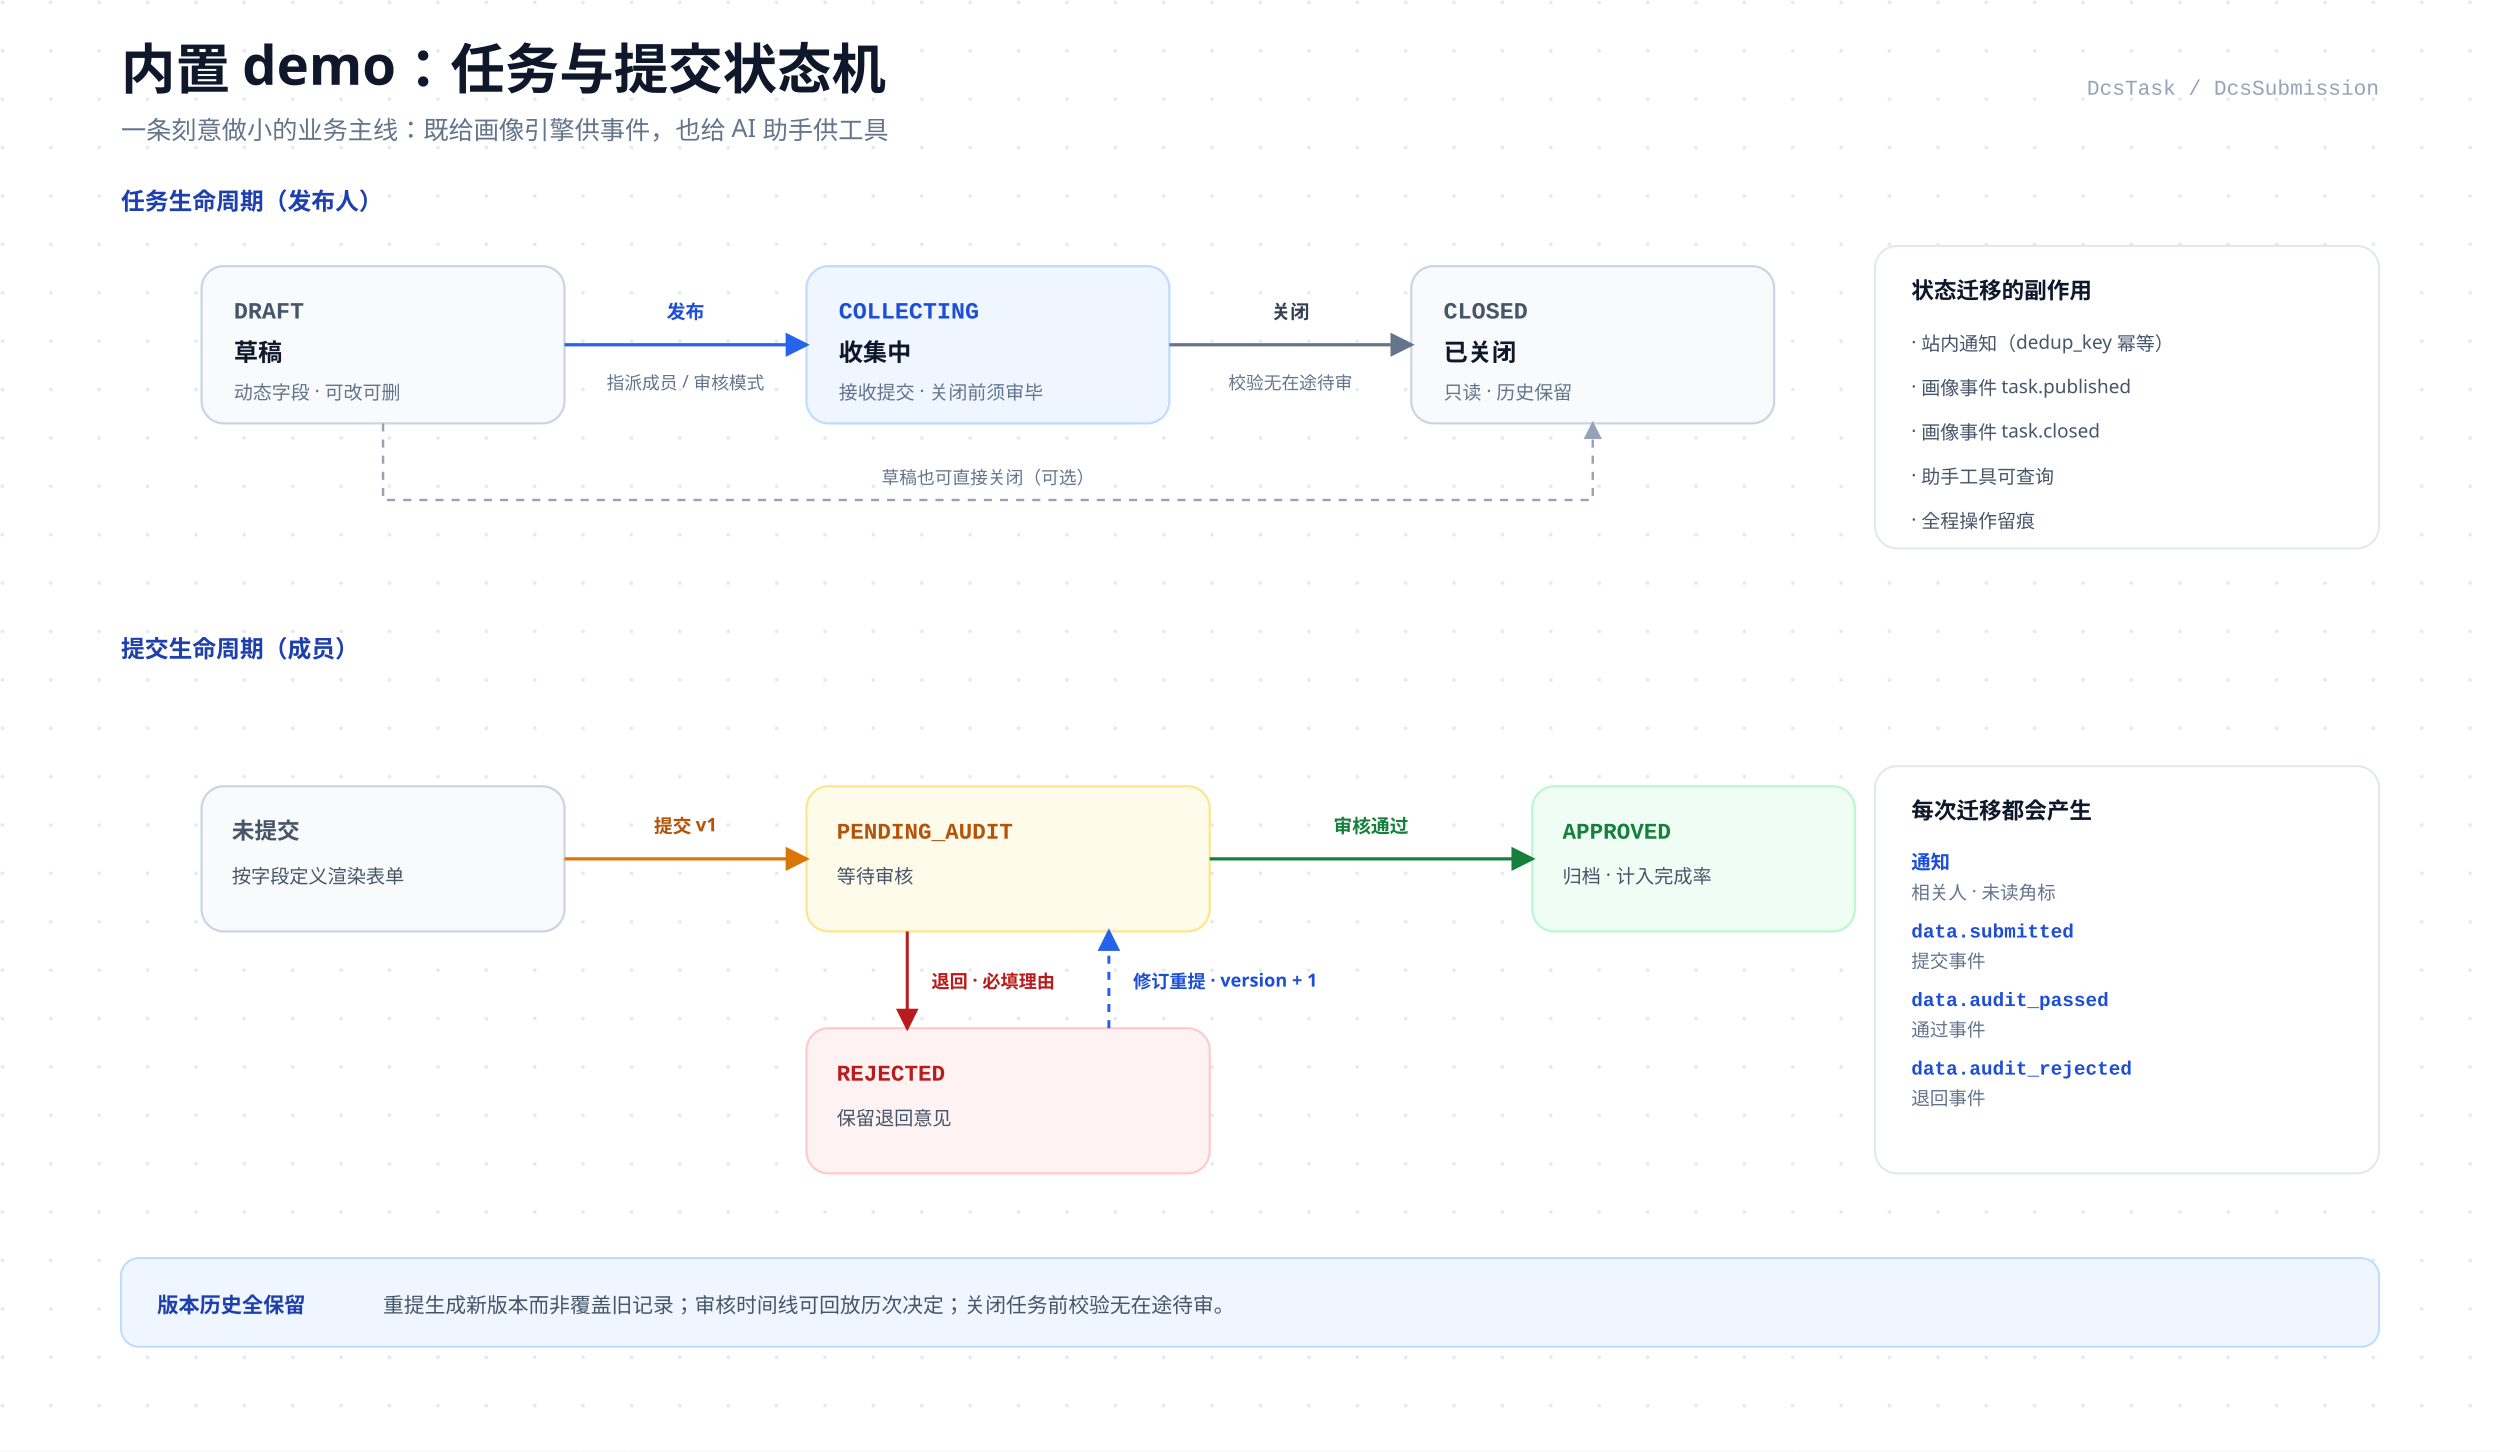
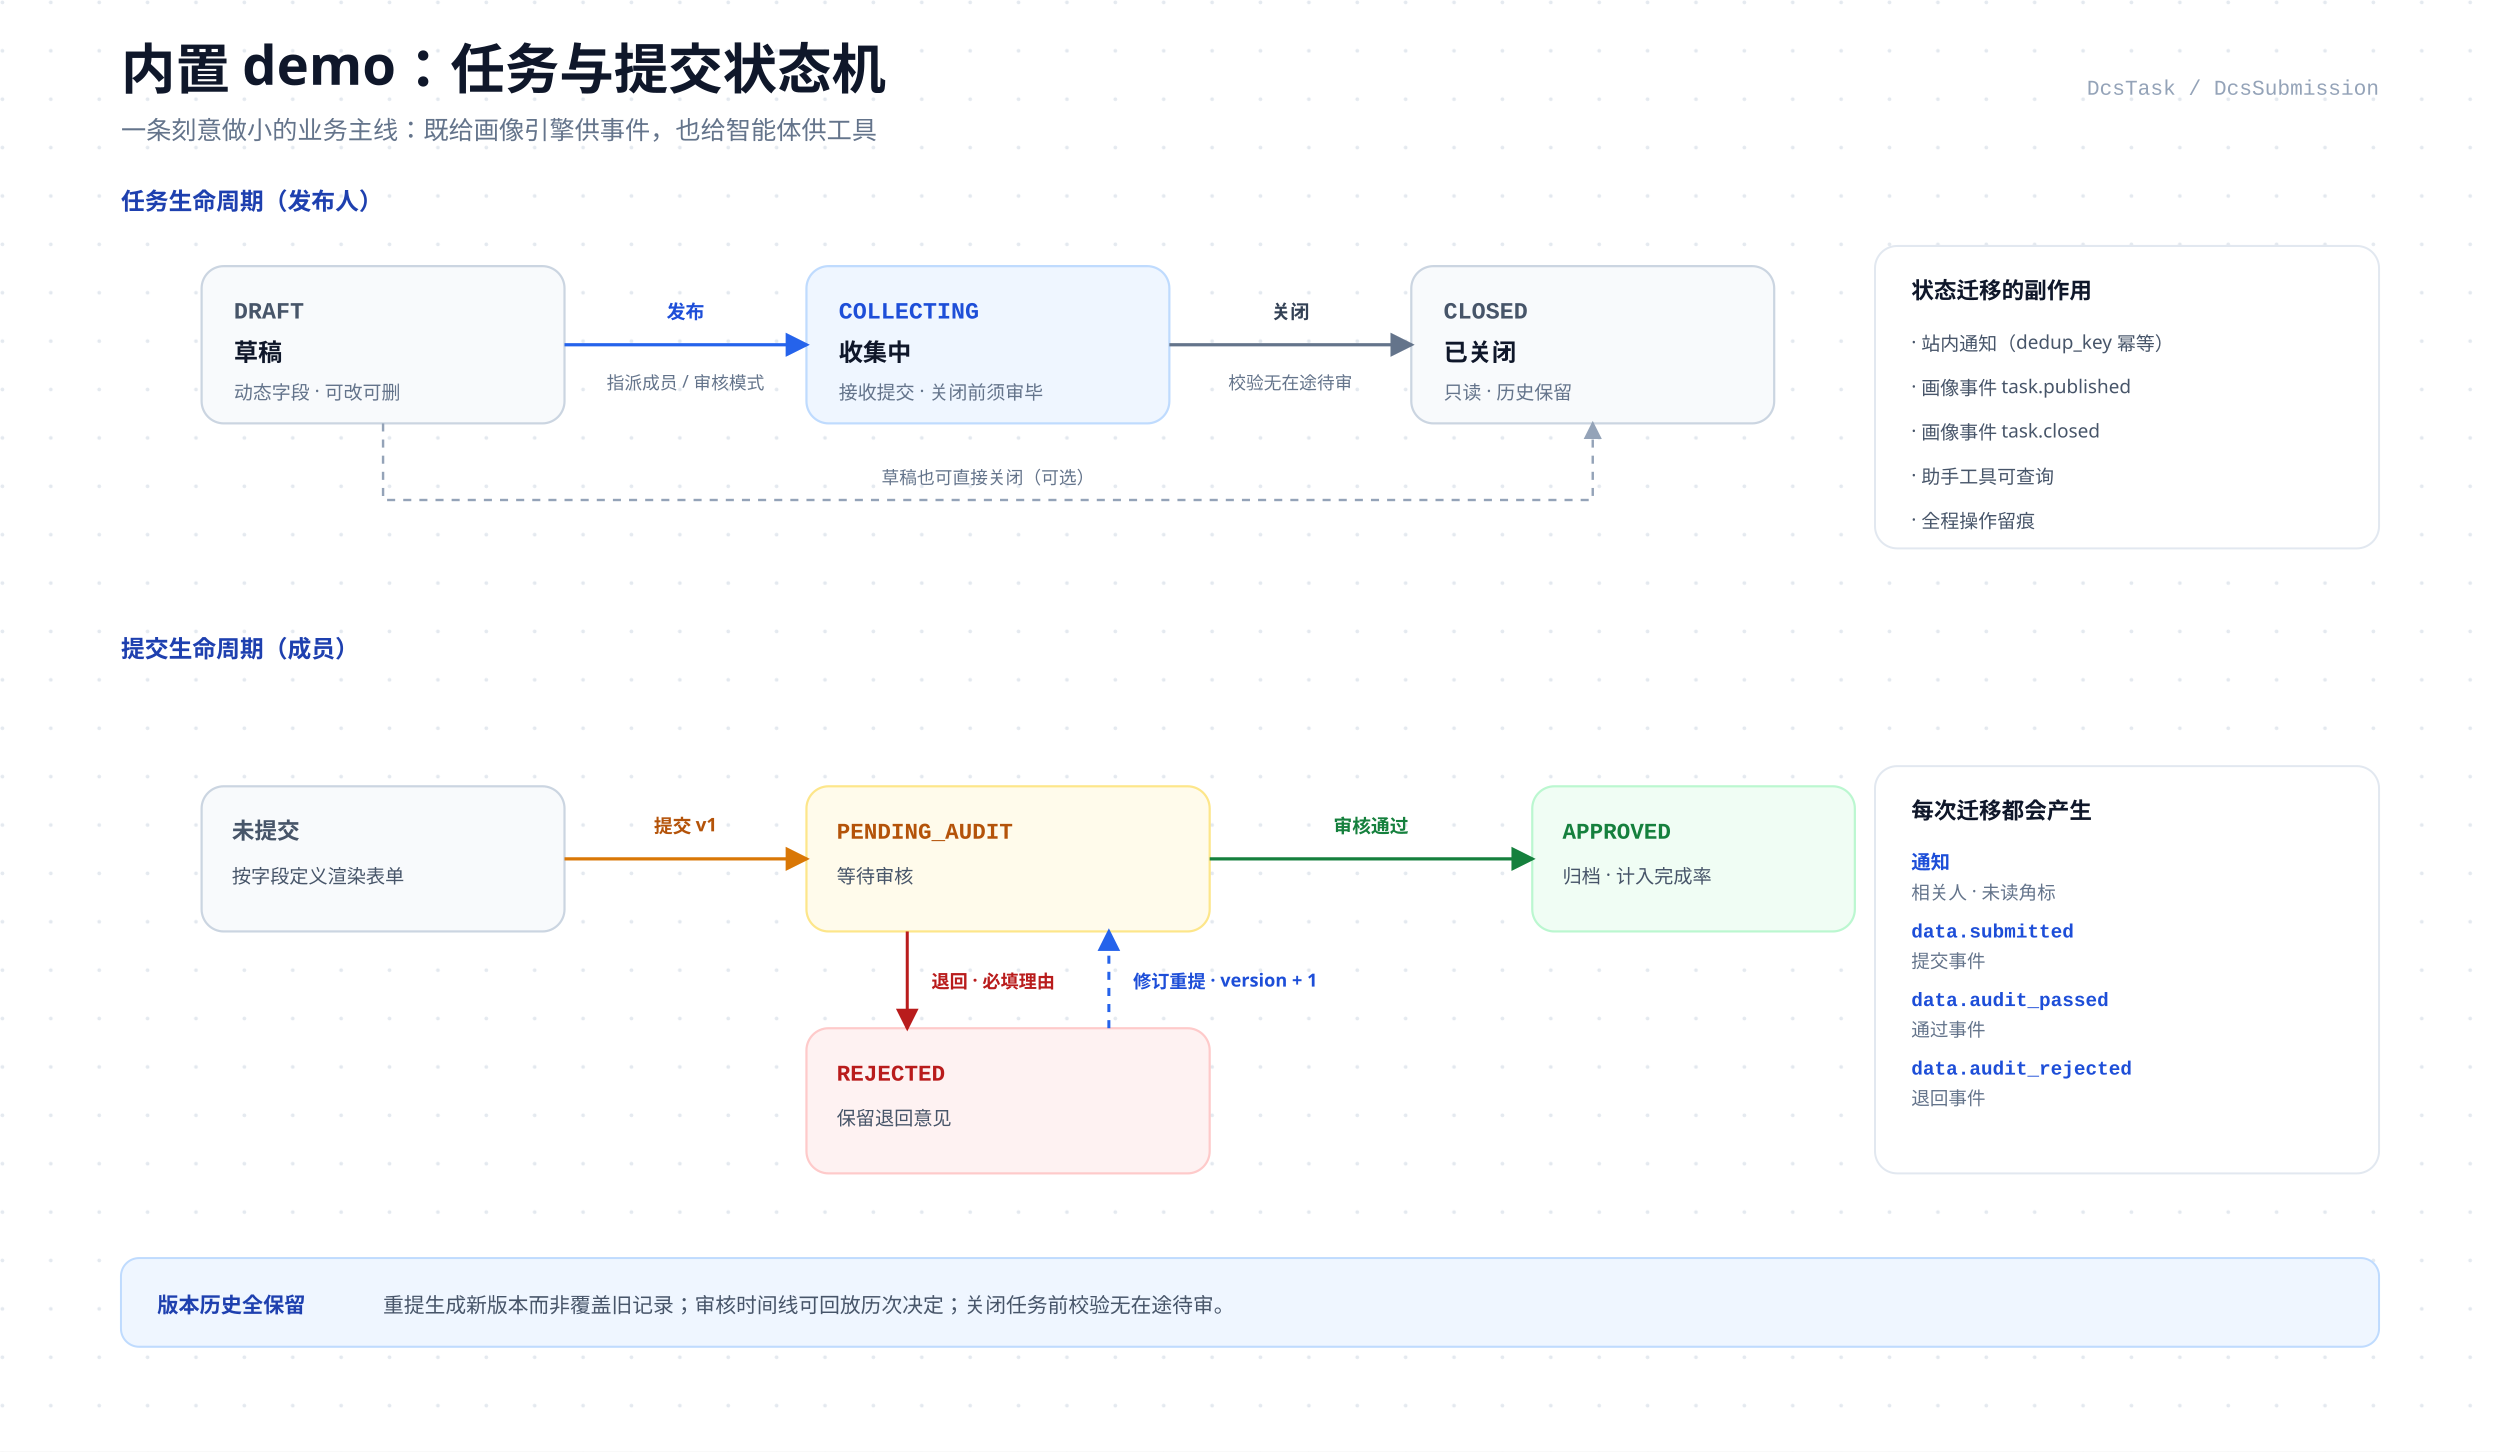
<svg xmlns="http://www.w3.org/2000/svg" width="1240" height="720" viewBox="0 0 1240 720" role="img" aria-label="内置 demo 任务与提交状态机">
  <defs>
    <marker id="ar-94a3b8" viewBox="0 0 10 10" refX="8.6" refY="5" markerWidth="7.5" markerHeight="7.5" orient="auto-start-reverse">
      <path d="M 0 0 L 10 5 L 0 10 z" fill="#94a3b8" />
    </marker>
    <marker id="ar-64748b" viewBox="0 0 10 10" refX="8.6" refY="5" markerWidth="7.5" markerHeight="7.5" orient="auto-start-reverse">
      <path d="M 0 0 L 10 5 L 0 10 z" fill="#64748b" />
    </marker>
    <marker id="ar-475569" viewBox="0 0 10 10" refX="8.6" refY="5" markerWidth="7.5" markerHeight="7.5" orient="auto-start-reverse">
      <path d="M 0 0 L 10 5 L 0 10 z" fill="#475569" />
    </marker>
    <marker id="ar-0f766e" viewBox="0 0 10 10" refX="8.6" refY="5" markerWidth="7.5" markerHeight="7.5" orient="auto-start-reverse">
      <path d="M 0 0 L 10 5 L 0 10 z" fill="#0f766e" />
    </marker>
    <marker id="ar-0d9488" viewBox="0 0 10 10" refX="8.6" refY="5" markerWidth="7.5" markerHeight="7.5" orient="auto-start-reverse">
      <path d="M 0 0 L 10 5 L 0 10 z" fill="#0d9488" />
    </marker>
    <marker id="ar-d97706" viewBox="0 0 10 10" refX="8.6" refY="5" markerWidth="7.5" markerHeight="7.5" orient="auto-start-reverse">
      <path d="M 0 0 L 10 5 L 0 10 z" fill="#d97706" />
    </marker>
    <marker id="ar-b45309" viewBox="0 0 10 10" refX="8.6" refY="5" markerWidth="7.5" markerHeight="7.5" orient="auto-start-reverse">
      <path d="M 0 0 L 10 5 L 0 10 z" fill="#b45309" />
    </marker>
    <marker id="ar-1d4ed8" viewBox="0 0 10 10" refX="8.6" refY="5" markerWidth="7.5" markerHeight="7.5" orient="auto-start-reverse">
      <path d="M 0 0 L 10 5 L 0 10 z" fill="#1d4ed8" />
    </marker>
    <marker id="ar-2563eb" viewBox="0 0 10 10" refX="8.6" refY="5" markerWidth="7.5" markerHeight="7.5" orient="auto-start-reverse">
      <path d="M 0 0 L 10 5 L 0 10 z" fill="#2563eb" />
    </marker>
    <marker id="ar-6d28d9" viewBox="0 0 10 10" refX="8.6" refY="5" markerWidth="7.5" markerHeight="7.5" orient="auto-start-reverse">
      <path d="M 0 0 L 10 5 L 0 10 z" fill="#6d28d9" />
    </marker>
    <marker id="ar-15803d" viewBox="0 0 10 10" refX="8.6" refY="5" markerWidth="7.5" markerHeight="7.5" orient="auto-start-reverse">
      <path d="M 0 0 L 10 5 L 0 10 z" fill="#15803d" />
    </marker>
    <marker id="ar-cbd5e1" viewBox="0 0 10 10" refX="8.6" refY="5" markerWidth="7.5" markerHeight="7.5" orient="auto-start-reverse">
      <path d="M 0 0 L 10 5 L 0 10 z" fill="#cbd5e1" />
    </marker>
    <marker id="ar-b91c1c" viewBox="0 0 10 10" refX="8.6" refY="5" markerWidth="7.5" markerHeight="7.5" orient="auto-start-reverse">
      <path d="M 0 0 L 10 5 L 0 10 z" fill="#b91c1c" />
    </marker>
    <pattern id="dots" width="24" height="24" patternUnits="userSpaceOnUse">
      <circle cx="1.2" cy="1.2" r="0.95" fill="#cbd5e1" opacity="0.5" />
    </pattern>
    <filter id="soft" x="-12%" y="-12%" width="130%" height="135%">
      <feDropShadow dx="0" dy="2.5" stdDeviation="3.2" flood-color="#0f172a" flood-opacity="0.09" />
    </filter>
  </defs>
  <rect x="0" y="0" width="1240" height="720" rx="0" fill="#ffffff" stroke="none" stroke-width="1.2" />
  <rect x="0" y="0" width="1240" height="720" rx="0" fill="url(#dots)" stroke="none" stroke-width="1.2" />
  <text x="60" y="44" font-family="'Noto Sans SC','Source Han Sans SC','PingFang SC','Microsoft YaHei','Hiragino Sans GB',sans-serif" font-size="27" fill="#0f172a" font-weight="700" text-anchor="start">内置 demo：任务与提交状态机</text>
-   <text x="60" y="69" font-family="'Noto Sans SC','Source Han Sans SC','PingFang SC','Microsoft YaHei','Hiragino Sans GB',sans-serif" font-size="12.5" fill="#64748b" font-weight="400" text-anchor="start">一条刻意做小的业务主线：既给画像引擎供事件，也给 AI 助手供工具</text>
+   <text x="60" y="69" font-family="'Noto Sans SC','Source Han Sans SC','PingFang SC','Microsoft YaHei','Hiragino Sans GB',sans-serif" font-size="12.5" fill="#64748b" font-weight="400" text-anchor="start">一条刻意做小的业务主线：既给画像引擎供事件，也给智能体供工具</text>
  <text x="1180" y="47" font-family="'JetBrains Mono','SFMono-Regular',Consolas,'Liberation Mono','Courier New',monospace" font-size="10.5" fill="#94a3b8" font-weight="400" text-anchor="end">DcsTask / DcsSubmission</text>
  <text x="60" y="104" font-family="'Noto Sans SC','Source Han Sans SC','PingFang SC','Microsoft YaHei','Hiragino Sans GB',sans-serif" font-size="11.8" fill="#1e40af" font-weight="700" text-anchor="start">任务生命周期（发布人）</text>
  <rect x="100" y="132" width="180" height="78" rx="11" fill="#f8fafc" stroke="#cbd5e1" stroke-width="1.1" />
  <text x="116" y="158" font-family="'JetBrains Mono','SFMono-Regular',Consolas,'Liberation Mono','Courier New',monospace" font-size="11.6" fill="#475569" font-weight="700" text-anchor="start">DRAFT</text>
  <text x="116" y="179" font-family="'Noto Sans SC','Source Han Sans SC','PingFang SC','Microsoft YaHei','Hiragino Sans GB',sans-serif" font-size="12.0" fill="#0f172a" font-weight="600" text-anchor="start">草稿</text>
  <text x="116" y="198" font-family="'Noto Sans SC','Source Han Sans SC','PingFang SC','Microsoft YaHei','Hiragino Sans GB',sans-serif" font-size="9.4" fill="#64748b" font-weight="400" text-anchor="start">动态字段 · 可改可删</text>
  <rect x="400" y="132" width="180" height="78" rx="11" fill="#eff6ff" stroke="#bfdbfe" stroke-width="1.1" />
  <text x="416" y="158" font-family="'JetBrains Mono','SFMono-Regular',Consolas,'Liberation Mono','Courier New',monospace" font-size="11.6" fill="#1d4ed8" font-weight="700" text-anchor="start">COLLECTING</text>
  <text x="416" y="179" font-family="'Noto Sans SC','Source Han Sans SC','PingFang SC','Microsoft YaHei','Hiragino Sans GB',sans-serif" font-size="12.0" fill="#0f172a" font-weight="600" text-anchor="start">收集中</text>
  <text x="416" y="198" font-family="'Noto Sans SC','Source Han Sans SC','PingFang SC','Microsoft YaHei','Hiragino Sans GB',sans-serif" font-size="9.4" fill="#64748b" font-weight="400" text-anchor="start">接收提交 · 关闭前须审毕</text>
  <rect x="700" y="132" width="180" height="78" rx="11" fill="#f8fafc" stroke="#cbd5e1" stroke-width="1.1" />
  <text x="716" y="158" font-family="'JetBrains Mono','SFMono-Regular',Consolas,'Liberation Mono','Courier New',monospace" font-size="11.6" fill="#475569" font-weight="700" text-anchor="start">CLOSED</text>
  <text x="716" y="179" font-family="'Noto Sans SC','Source Han Sans SC','PingFang SC','Microsoft YaHei','Hiragino Sans GB',sans-serif" font-size="12.0" fill="#0f172a" font-weight="600" text-anchor="start">已关闭</text>
  <text x="716" y="198" font-family="'Noto Sans SC','Source Han Sans SC','PingFang SC','Microsoft YaHei','Hiragino Sans GB',sans-serif" font-size="9.4" fill="#64748b" font-weight="400" text-anchor="start">只读 · 历史保留</text>
  <line x1="280" y1="171" x2="400" y2="171" stroke="#2563eb" stroke-width="1.6" marker-end="url(#ar-2563eb)" />
  <text x="340" y="158" font-family="'Noto Sans SC','Source Han Sans SC','PingFang SC','Microsoft YaHei','Hiragino Sans GB',sans-serif" font-size="9.4" fill="#1d4ed8" font-weight="600" text-anchor="middle">发布</text>
  <text x="340" y="193" font-family="'Noto Sans SC','Source Han Sans SC','PingFang SC','Microsoft YaHei','Hiragino Sans GB',sans-serif" font-size="8.8" fill="#64748b" font-weight="400" text-anchor="middle">指派成员 / 审核模式</text>
  <line x1="580" y1="171" x2="700" y2="171" stroke="#64748b" stroke-width="1.6" marker-end="url(#ar-64748b)" />
  <text x="640" y="158" font-family="'Noto Sans SC','Source Han Sans SC','PingFang SC','Microsoft YaHei','Hiragino Sans GB',sans-serif" font-size="9.4" fill="#334155" font-weight="600" text-anchor="middle">关闭</text>
  <text x="640" y="193" font-family="'Noto Sans SC','Source Han Sans SC','PingFang SC','Microsoft YaHei','Hiragino Sans GB',sans-serif" font-size="8.8" fill="#64748b" font-weight="400" text-anchor="middle">校验无在途待审</text>
  <path d="M190 210 L190 248 L790 248 L790 210" fill="none" stroke="#94a3b8" stroke-width="1.2" stroke-linejoin="round" stroke-dasharray="4 4" marker-end="url(#ar-94a3b8)" />
  <text x="490" y="240" font-family="'Noto Sans SC','Source Han Sans SC','PingFang SC','Microsoft YaHei','Hiragino Sans GB',sans-serif" font-size="8.8" fill="#64748b" font-weight="400" text-anchor="middle">草稿也可直接关闭（可选）</text>
  <rect x="930" y="122" width="250" height="150" rx="11" fill="#ffffff" stroke="#e2e8f0" stroke-width="1.0" />
  <text x="948" y="148" font-family="'Noto Sans SC','Source Han Sans SC','PingFang SC','Microsoft YaHei','Hiragino Sans GB',sans-serif" font-size="11.2" fill="#0f172a" font-weight="600" text-anchor="start">状态迁移的副作用</text>
  <text x="948" y="173" font-family="'Noto Sans SC','Source Han Sans SC','PingFang SC','Microsoft YaHei','Hiragino Sans GB',sans-serif" font-size="9.4" fill="#475569" font-weight="400" text-anchor="start">· 站内通知（dedup_key 幂等）</text>
  <text x="948" y="195" font-family="'Noto Sans SC','Source Han Sans SC','PingFang SC','Microsoft YaHei','Hiragino Sans GB',sans-serif" font-size="9.4" fill="#475569" font-weight="400" text-anchor="start">· 画像事件 task.published</text>
  <text x="948" y="217" font-family="'Noto Sans SC','Source Han Sans SC','PingFang SC','Microsoft YaHei','Hiragino Sans GB',sans-serif" font-size="9.4" fill="#475569" font-weight="400" text-anchor="start">· 画像事件 task.closed</text>
  <text x="948" y="239" font-family="'Noto Sans SC','Source Han Sans SC','PingFang SC','Microsoft YaHei','Hiragino Sans GB',sans-serif" font-size="9.4" fill="#475569" font-weight="400" text-anchor="start">· 助手工具可查询</text>
  <text x="948" y="261" font-family="'Noto Sans SC','Source Han Sans SC','PingFang SC','Microsoft YaHei','Hiragino Sans GB',sans-serif" font-size="9.4" fill="#475569" font-weight="400" text-anchor="start">· 全程操作留痕</text>
  <text x="60" y="326" font-family="'Noto Sans SC','Source Han Sans SC','PingFang SC','Microsoft YaHei','Hiragino Sans GB',sans-serif" font-size="11.8" fill="#1e40af" font-weight="700" text-anchor="start">提交生命周期（成员）</text>
  <rect x="100" y="390" width="180" height="72" rx="11" fill="#f8fafc" stroke="#cbd5e1" stroke-width="1.1" />
  <text x="115" y="416" font-family="'JetBrains Mono','SFMono-Regular',Consolas,'Liberation Mono','Courier New',monospace" font-size="11.2" fill="#475569" font-weight="700" text-anchor="start">未提交</text>
  <text x="115" y="438" font-family="'Noto Sans SC','Source Han Sans SC','PingFang SC','Microsoft YaHei','Hiragino Sans GB',sans-serif" font-size="9.5" fill="#475569" font-weight="400" text-anchor="start">按字段定义渲染表单</text>
  <rect x="400" y="390" width="200" height="72" rx="11" fill="#fffbeb" stroke="#fde68a" stroke-width="1.1" />
  <text x="415" y="416" font-family="'JetBrains Mono','SFMono-Regular',Consolas,'Liberation Mono','Courier New',monospace" font-size="11.2" fill="#b45309" font-weight="700" text-anchor="start">PENDING_AUDIT</text>
  <text x="415" y="438" font-family="'Noto Sans SC','Source Han Sans SC','PingFang SC','Microsoft YaHei','Hiragino Sans GB',sans-serif" font-size="9.5" fill="#475569" font-weight="400" text-anchor="start">等待审核</text>
  <rect x="760" y="390" width="160" height="72" rx="11" fill="#f0fdf4" stroke="#bbf7d0" stroke-width="1.1" />
  <text x="775" y="416" font-family="'JetBrains Mono','SFMono-Regular',Consolas,'Liberation Mono','Courier New',monospace" font-size="11.2" fill="#15803d" font-weight="700" text-anchor="start">APPROVED</text>
  <text x="775" y="438" font-family="'Noto Sans SC','Source Han Sans SC','PingFang SC','Microsoft YaHei','Hiragino Sans GB',sans-serif" font-size="9.5" fill="#475569" font-weight="400" text-anchor="start">归档 · 计入完成率</text>
  <rect x="400" y="510" width="200" height="72" rx="11" fill="#fef2f2" stroke="#fecaca" stroke-width="1.1" />
  <text x="415" y="536" font-family="'JetBrains Mono','SFMono-Regular',Consolas,'Liberation Mono','Courier New',monospace" font-size="11.2" fill="#b91c1c" font-weight="700" text-anchor="start">REJECTED</text>
  <text x="415" y="558" font-family="'Noto Sans SC','Source Han Sans SC','PingFang SC','Microsoft YaHei','Hiragino Sans GB',sans-serif" font-size="9.5" fill="#475569" font-weight="400" text-anchor="start">保留退回意见</text>
  <line x1="280" y1="426" x2="400" y2="426" stroke="#d97706" stroke-width="1.6" marker-end="url(#ar-d97706)" />
  <text x="340" y="413" font-family="'Noto Sans SC','Source Han Sans SC','PingFang SC','Microsoft YaHei','Hiragino Sans GB',sans-serif" font-size="9.3" fill="#b45309" font-weight="600" text-anchor="middle">提交 v1</text>
  <line x1="600" y1="426" x2="760" y2="426" stroke="#15803d" stroke-width="1.6" marker-end="url(#ar-15803d)" />
  <text x="680" y="413" font-family="'Noto Sans SC','Source Han Sans SC','PingFang SC','Microsoft YaHei','Hiragino Sans GB',sans-serif" font-size="9.3" fill="#15803d" font-weight="600" text-anchor="middle">审核通过</text>
  <line x1="450" y1="462" x2="450" y2="510" stroke="#b91c1c" stroke-width="1.5" marker-end="url(#ar-b91c1c)" />
  <text x="462" y="490" font-family="'Noto Sans SC','Source Han Sans SC','PingFang SC','Microsoft YaHei','Hiragino Sans GB',sans-serif" font-size="9.0" fill="#b91c1c" font-weight="600" text-anchor="start">退回 · 必填理由</text>
  <path d="M550 510 L550 462" fill="none" stroke="#2563eb" stroke-width="1.5" stroke-linejoin="round" stroke-dasharray="4 4" marker-end="url(#ar-2563eb)" />
  <text x="562" y="490" font-family="'Noto Sans SC','Source Han Sans SC','PingFang SC','Microsoft YaHei','Hiragino Sans GB',sans-serif" font-size="9.0" fill="#1d4ed8" font-weight="600" text-anchor="start">修订重提 · version + 1</text>
  <rect x="930" y="380" width="250" height="202" rx="11" fill="#ffffff" stroke="#e2e8f0" stroke-width="1.0" />
  <text x="948" y="406" font-family="'Noto Sans SC','Source Han Sans SC','PingFang SC','Microsoft YaHei','Hiragino Sans GB',sans-serif" font-size="11.2" fill="#0f172a" font-weight="600" text-anchor="start">每次迁移都会产生</text>
  <text x="948" y="431" font-family="'JetBrains Mono','SFMono-Regular',Consolas,'Liberation Mono','Courier New',monospace" font-size="9.6" fill="#1d4ed8" font-weight="600" text-anchor="start">通知</text>
  <text x="948" y="446" font-family="'Noto Sans SC','Source Han Sans SC','PingFang SC','Microsoft YaHei','Hiragino Sans GB',sans-serif" font-size="9.2" fill="#64748b" font-weight="400" text-anchor="start">相关人 · 未读角标</text>
  <text x="948" y="465" font-family="'JetBrains Mono','SFMono-Regular',Consolas,'Liberation Mono','Courier New',monospace" font-size="9.6" fill="#1d4ed8" font-weight="600" text-anchor="start">data.submitted</text>
  <text x="948" y="480" font-family="'Noto Sans SC','Source Han Sans SC','PingFang SC','Microsoft YaHei','Hiragino Sans GB',sans-serif" font-size="9.2" fill="#64748b" font-weight="400" text-anchor="start">提交事件</text>
  <text x="948" y="499" font-family="'JetBrains Mono','SFMono-Regular',Consolas,'Liberation Mono','Courier New',monospace" font-size="9.6" fill="#1d4ed8" font-weight="600" text-anchor="start">data.audit_passed</text>
  <text x="948" y="514" font-family="'Noto Sans SC','Source Han Sans SC','PingFang SC','Microsoft YaHei','Hiragino Sans GB',sans-serif" font-size="9.2" fill="#64748b" font-weight="400" text-anchor="start">通过事件</text>
  <text x="948" y="533" font-family="'JetBrains Mono','SFMono-Regular',Consolas,'Liberation Mono','Courier New',monospace" font-size="9.6" fill="#1d4ed8" font-weight="600" text-anchor="start">data.audit_rejected</text>
  <text x="948" y="548" font-family="'Noto Sans SC','Source Han Sans SC','PingFang SC','Microsoft YaHei','Hiragino Sans GB',sans-serif" font-size="9.2" fill="#64748b" font-weight="400" text-anchor="start">退回事件</text>
  <rect x="60" y="624" width="1120" height="44" rx="9" fill="#eff6ff" stroke="#bfdbfe" stroke-width="1.0" />
  <text x="78" y="651" font-family="'Noto Sans SC','Source Han Sans SC','PingFang SC','Microsoft YaHei','Hiragino Sans GB',sans-serif" font-size="10.5" fill="#1e40af" font-weight="700" text-anchor="start">版本历史全保留</text>
  <text x="190" y="651" font-family="'Noto Sans SC','Source Han Sans SC','PingFang SC','Microsoft YaHei','Hiragino Sans GB',sans-serif" font-size="10.3" fill="#475569" font-weight="400" text-anchor="start">重提生成新版本而非覆盖旧记录；审核时间线可回放历次决定；关闭任务前校验无在途待审。</text>
</svg>
